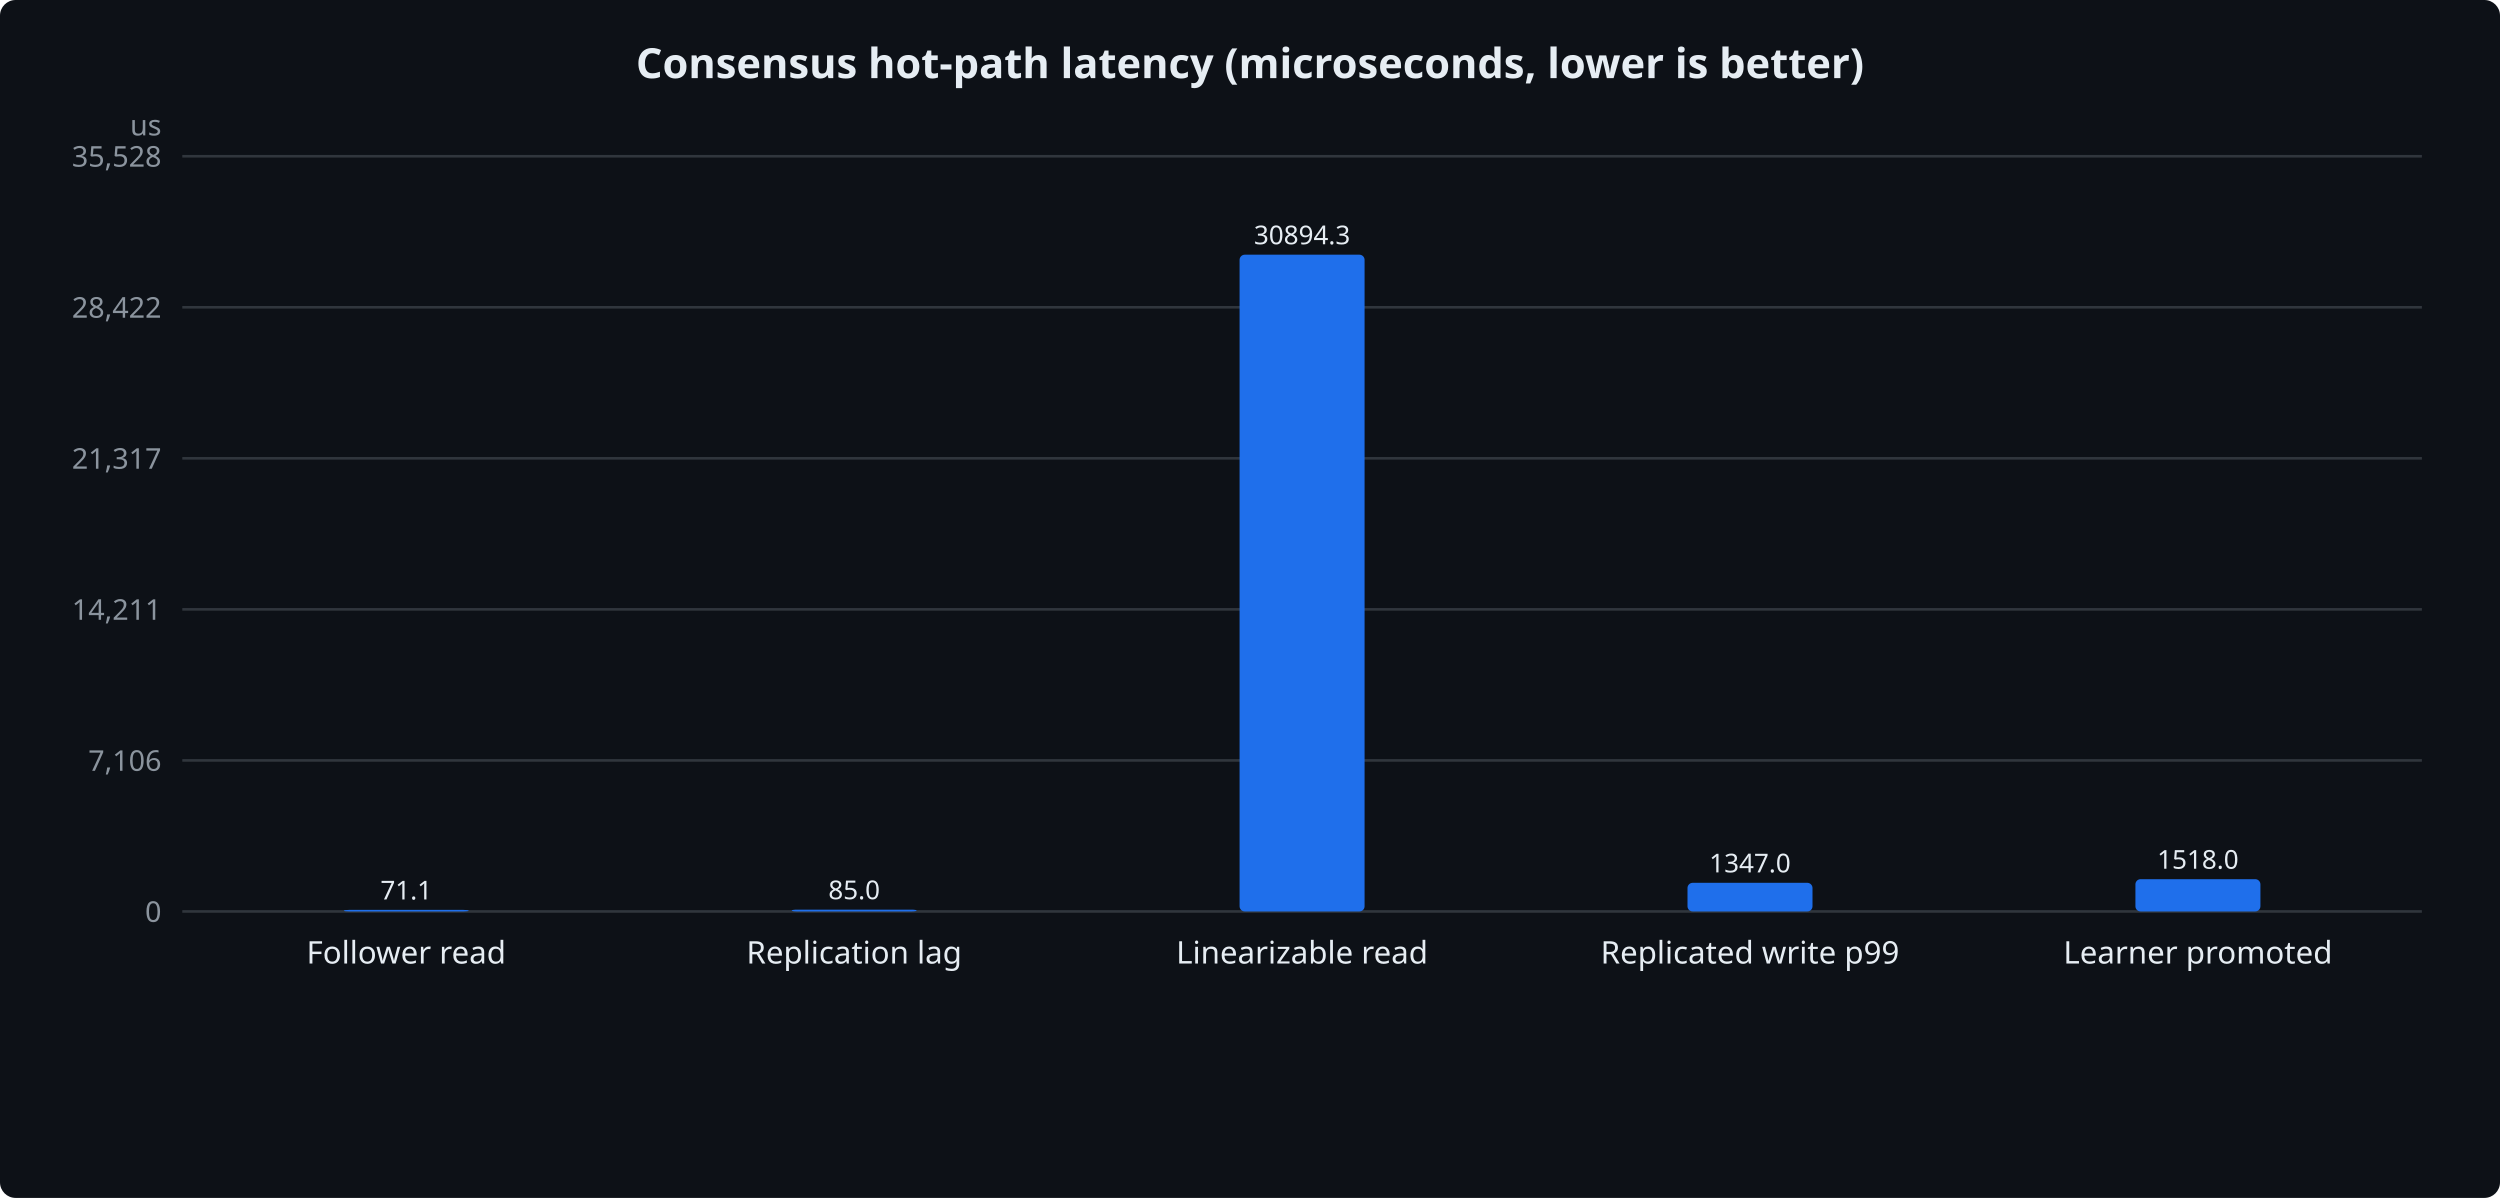
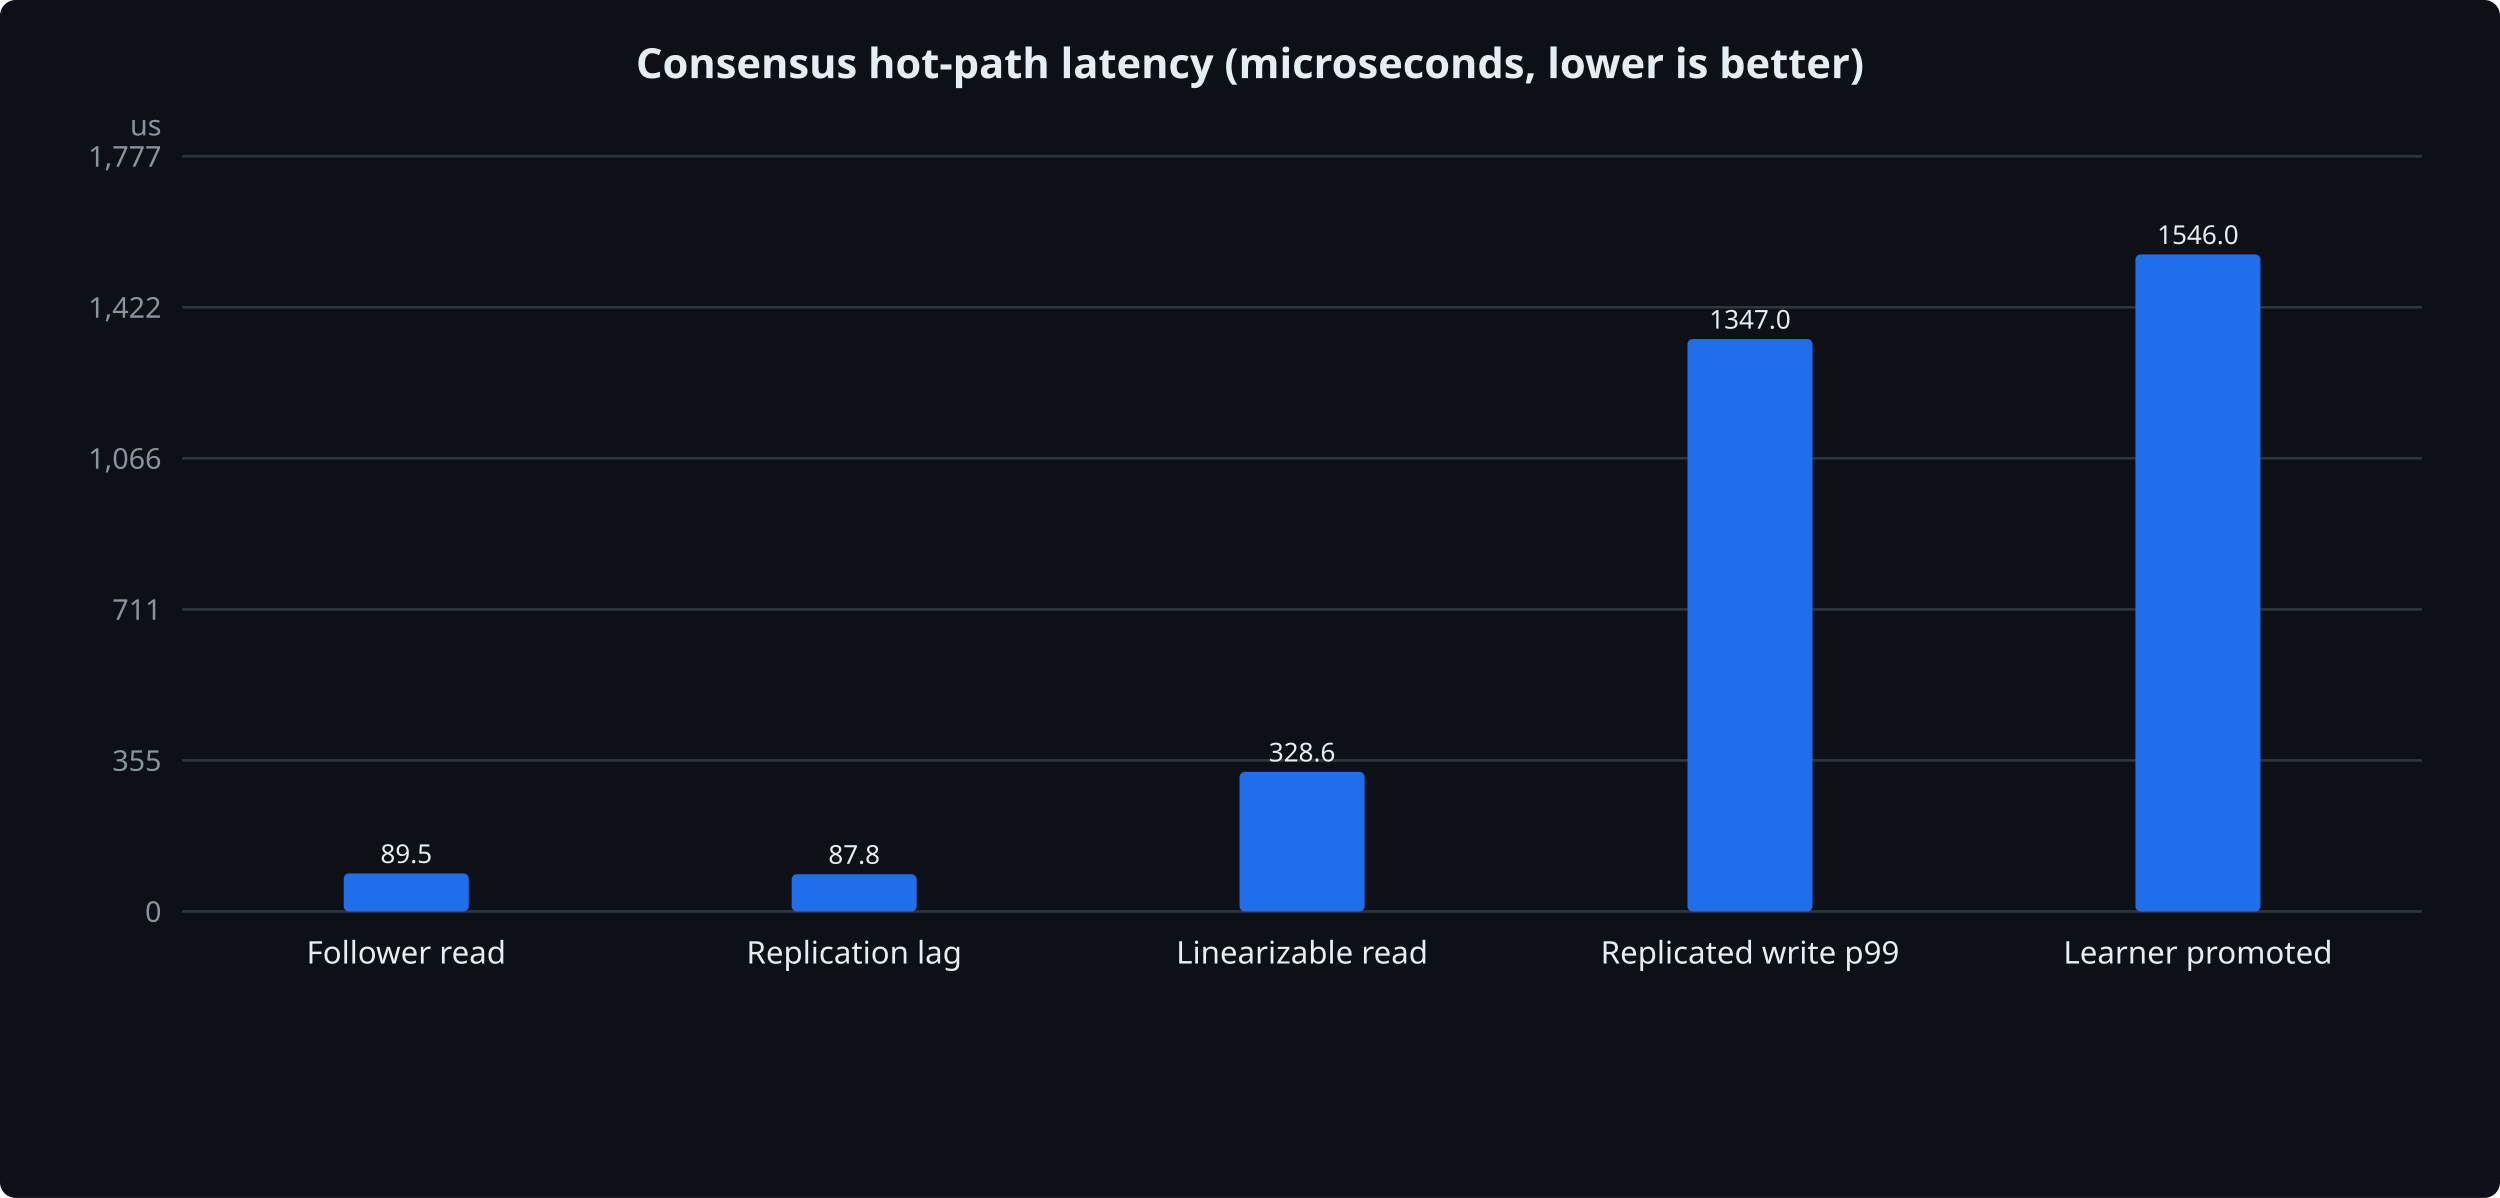
<svg xmlns="http://www.w3.org/2000/svg" viewBox="0 0 960 460" width="100%" font-family="ui-sans-serif, system-ui, sans-serif">
  <rect width="960" height="460" fill="#0d1117" rx="6" />
  <text x="480.0" y="30" text-anchor="middle" fill="#e6edf3" font-size="16" font-weight="600">Consensus hot-path latency (microseconds, lower is better)</text>
  <line x1="70" y1="350.0" x2="930" y2="350.0" stroke="#30363d" stroke-width="1" />
  <text x="62" y="354.0" text-anchor="end" fill="#8b949e" font-size="11">0</text>
  <line x1="70" y1="292.0" x2="930" y2="292.0" stroke="#30363d" stroke-width="1" />
-   <text x="62" y="296.0" text-anchor="end" fill="#8b949e" font-size="11">7,106</text>
+   <text x="62" y="296.0" text-anchor="end" fill="#8b949e" font-size="11">355</text>
  <line x1="70" y1="234.0" x2="930" y2="234.0" stroke="#30363d" stroke-width="1" />
-   <text x="62" y="238.0" text-anchor="end" fill="#8b949e" font-size="11">14,211</text>
+   <text x="62" y="238.0" text-anchor="end" fill="#8b949e" font-size="11">711</text>
  <line x1="70" y1="176.0" x2="930" y2="176.0" stroke="#30363d" stroke-width="1" />
-   <text x="62" y="180.0" text-anchor="end" fill="#8b949e" font-size="11">21,317</text>
+   <text x="62" y="180.0" text-anchor="end" fill="#8b949e" font-size="11">1,066</text>
  <line x1="70" y1="118.0" x2="930" y2="118.0" stroke="#30363d" stroke-width="1" />
-   <text x="62" y="122.0" text-anchor="end" fill="#8b949e" font-size="11">28,422</text>
+   <text x="62" y="122.0" text-anchor="end" fill="#8b949e" font-size="11">1,422</text>
  <line x1="70" y1="60.0" x2="930" y2="60.0" stroke="#30363d" stroke-width="1" />
-   <text x="62" y="64.0" text-anchor="end" fill="#8b949e" font-size="11">35,528</text>
+   <text x="62" y="64.0" text-anchor="end" fill="#8b949e" font-size="11">1,777</text>
  <text x="62" y="52" text-anchor="end" fill="#8b949e" font-size="11">us</text>
-   <rect x="132.0" y="349.4" width="48.0" height="0.6" fill="#1f6feb" rx="2" />
-   <text x="156.0" y="345.4" text-anchor="middle" fill="#e6edf3" font-size="10">71.1</text>
+   <rect x="132.0" y="335.4" width="48.0" height="14.6" fill="#1f6feb" rx="2" />
+   <text x="156.0" y="331.4" text-anchor="middle" fill="#e6edf3" font-size="10">89.5</text>
  <text x="156.0" y="370" text-anchor="middle" fill="#e6edf3" font-size="12">Follower read</text>
-   <rect x="304.0" y="349.3" width="48.0" height="0.7" fill="#1f6feb" rx="2" />
-   <text x="328.0" y="345.3" text-anchor="middle" fill="#e6edf3" font-size="10">85.0</text>
+   <rect x="304.0" y="335.7" width="48.0" height="14.3" fill="#1f6feb" rx="2" />
+   <text x="328.0" y="331.7" text-anchor="middle" fill="#e6edf3" font-size="10">87.8</text>
  <text x="328.0" y="370" text-anchor="middle" fill="#e6edf3" font-size="12">Replication lag</text>
-   <rect x="476.0" y="97.8" width="48.0" height="252.2" fill="#1f6feb" rx="2" />
-   <text x="500.0" y="93.8" text-anchor="middle" fill="#e6edf3" font-size="10">30894.3</text>
+   <rect x="476.0" y="296.4" width="48.0" height="53.6" fill="#1f6feb" rx="2" />
+   <text x="500.0" y="292.4" text-anchor="middle" fill="#e6edf3" font-size="10">328.6</text>
  <text x="500.0" y="370" text-anchor="middle" fill="#e6edf3" font-size="12">Linearizable read</text>
-   <rect x="648.0" y="339.0" width="48.0" height="11.0" fill="#1f6feb" rx="2" />
-   <text x="672.0" y="335.0" text-anchor="middle" fill="#e6edf3" font-size="10">1347.0</text>
+   <rect x="648.0" y="130.2" width="48.0" height="219.8" fill="#1f6feb" rx="2" />
+   <text x="672.0" y="126.2" text-anchor="middle" fill="#e6edf3" font-size="10">1347.0</text>
  <text x="672.0" y="370" text-anchor="middle" fill="#e6edf3" font-size="12">Replicated write p99</text>
-   <rect x="820.0" y="337.6" width="48.0" height="12.4" fill="#1f6feb" rx="2" />
-   <text x="844.0" y="333.6" text-anchor="middle" fill="#e6edf3" font-size="10">1518.0</text>
+   <rect x="820.0" y="97.7" width="48.0" height="252.3" fill="#1f6feb" rx="2" />
+   <text x="844.0" y="93.7" text-anchor="middle" fill="#e6edf3" font-size="10">1546.0</text>
  <text x="844.0" y="370" text-anchor="middle" fill="#e6edf3" font-size="12">Learner promoted</text>
</svg>
